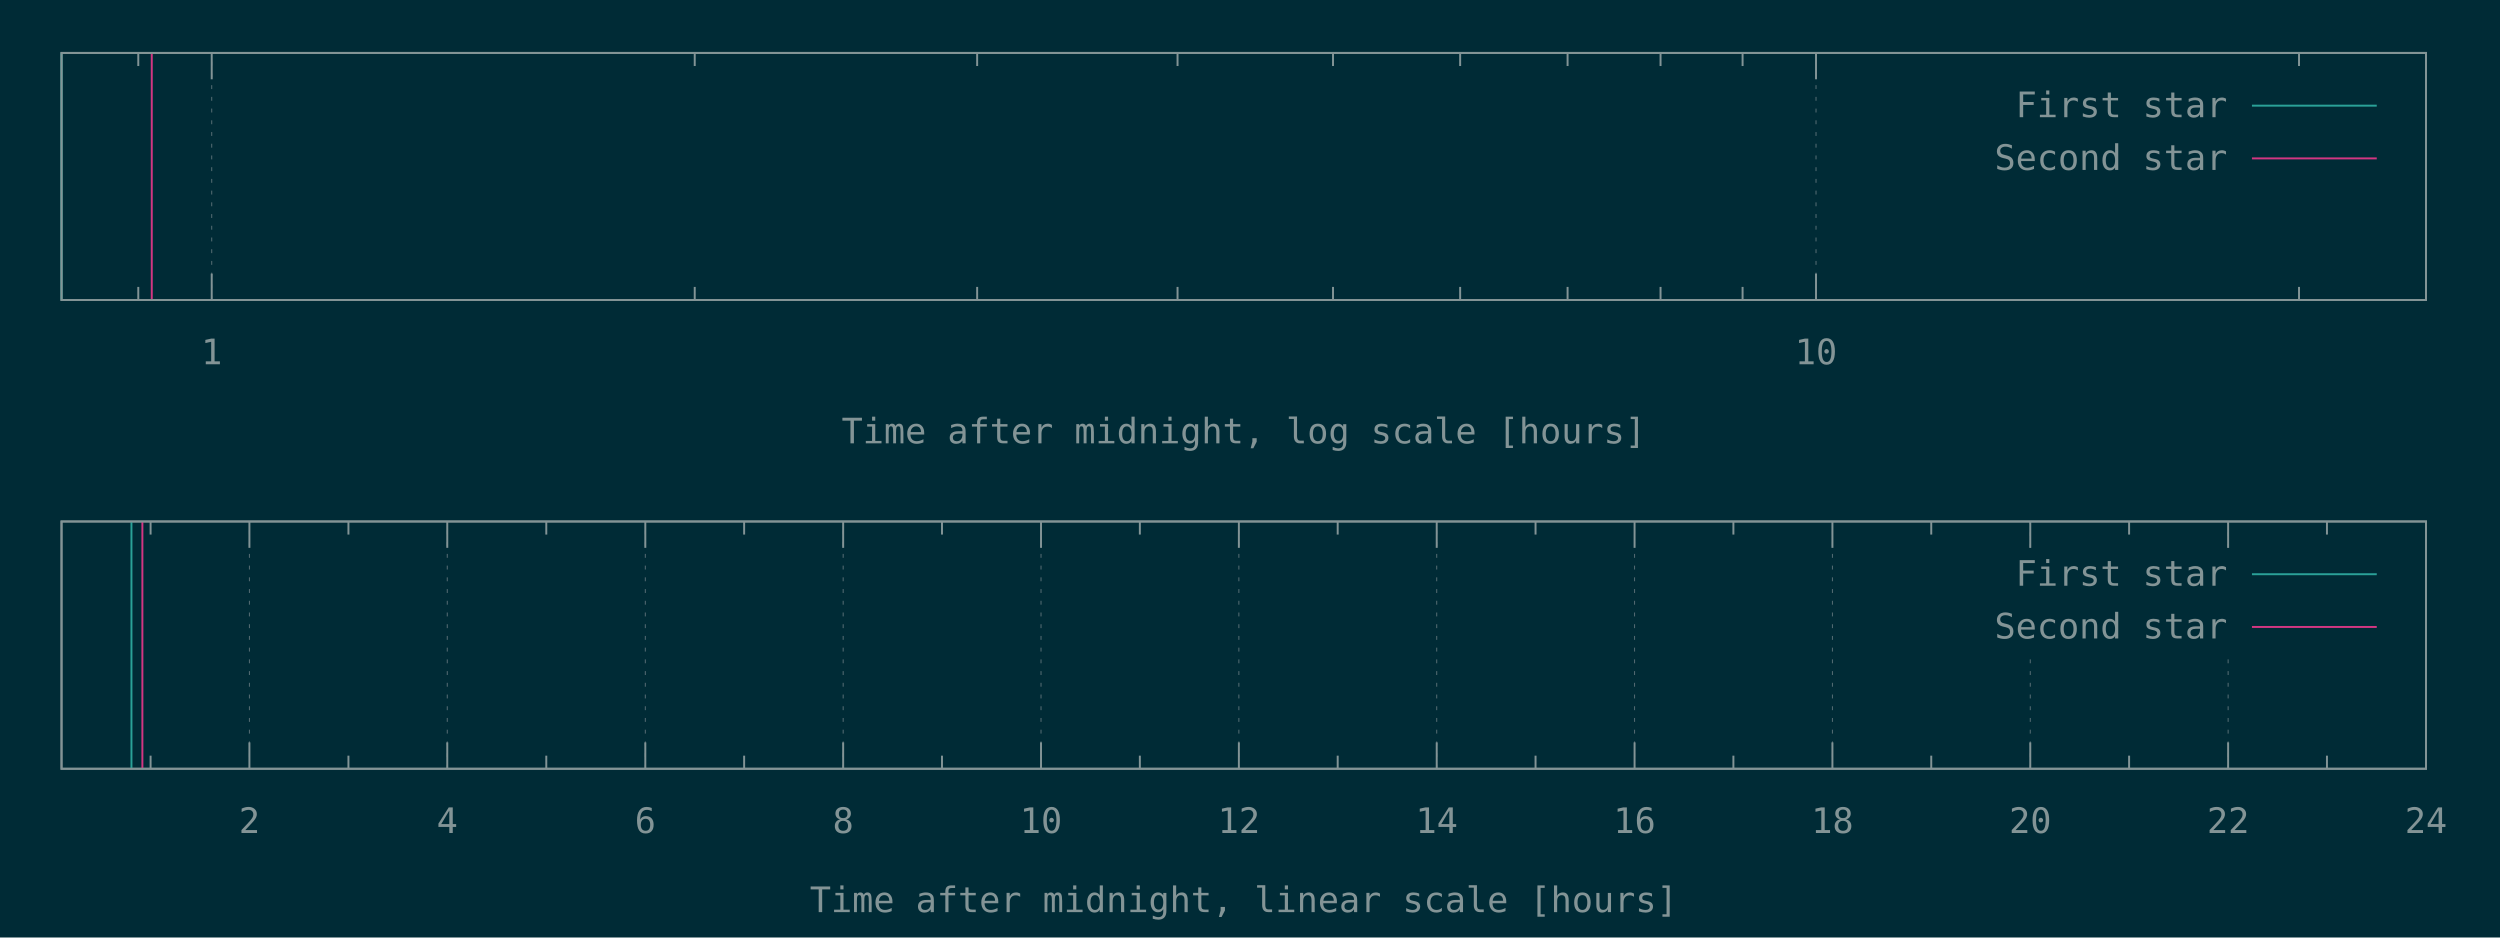
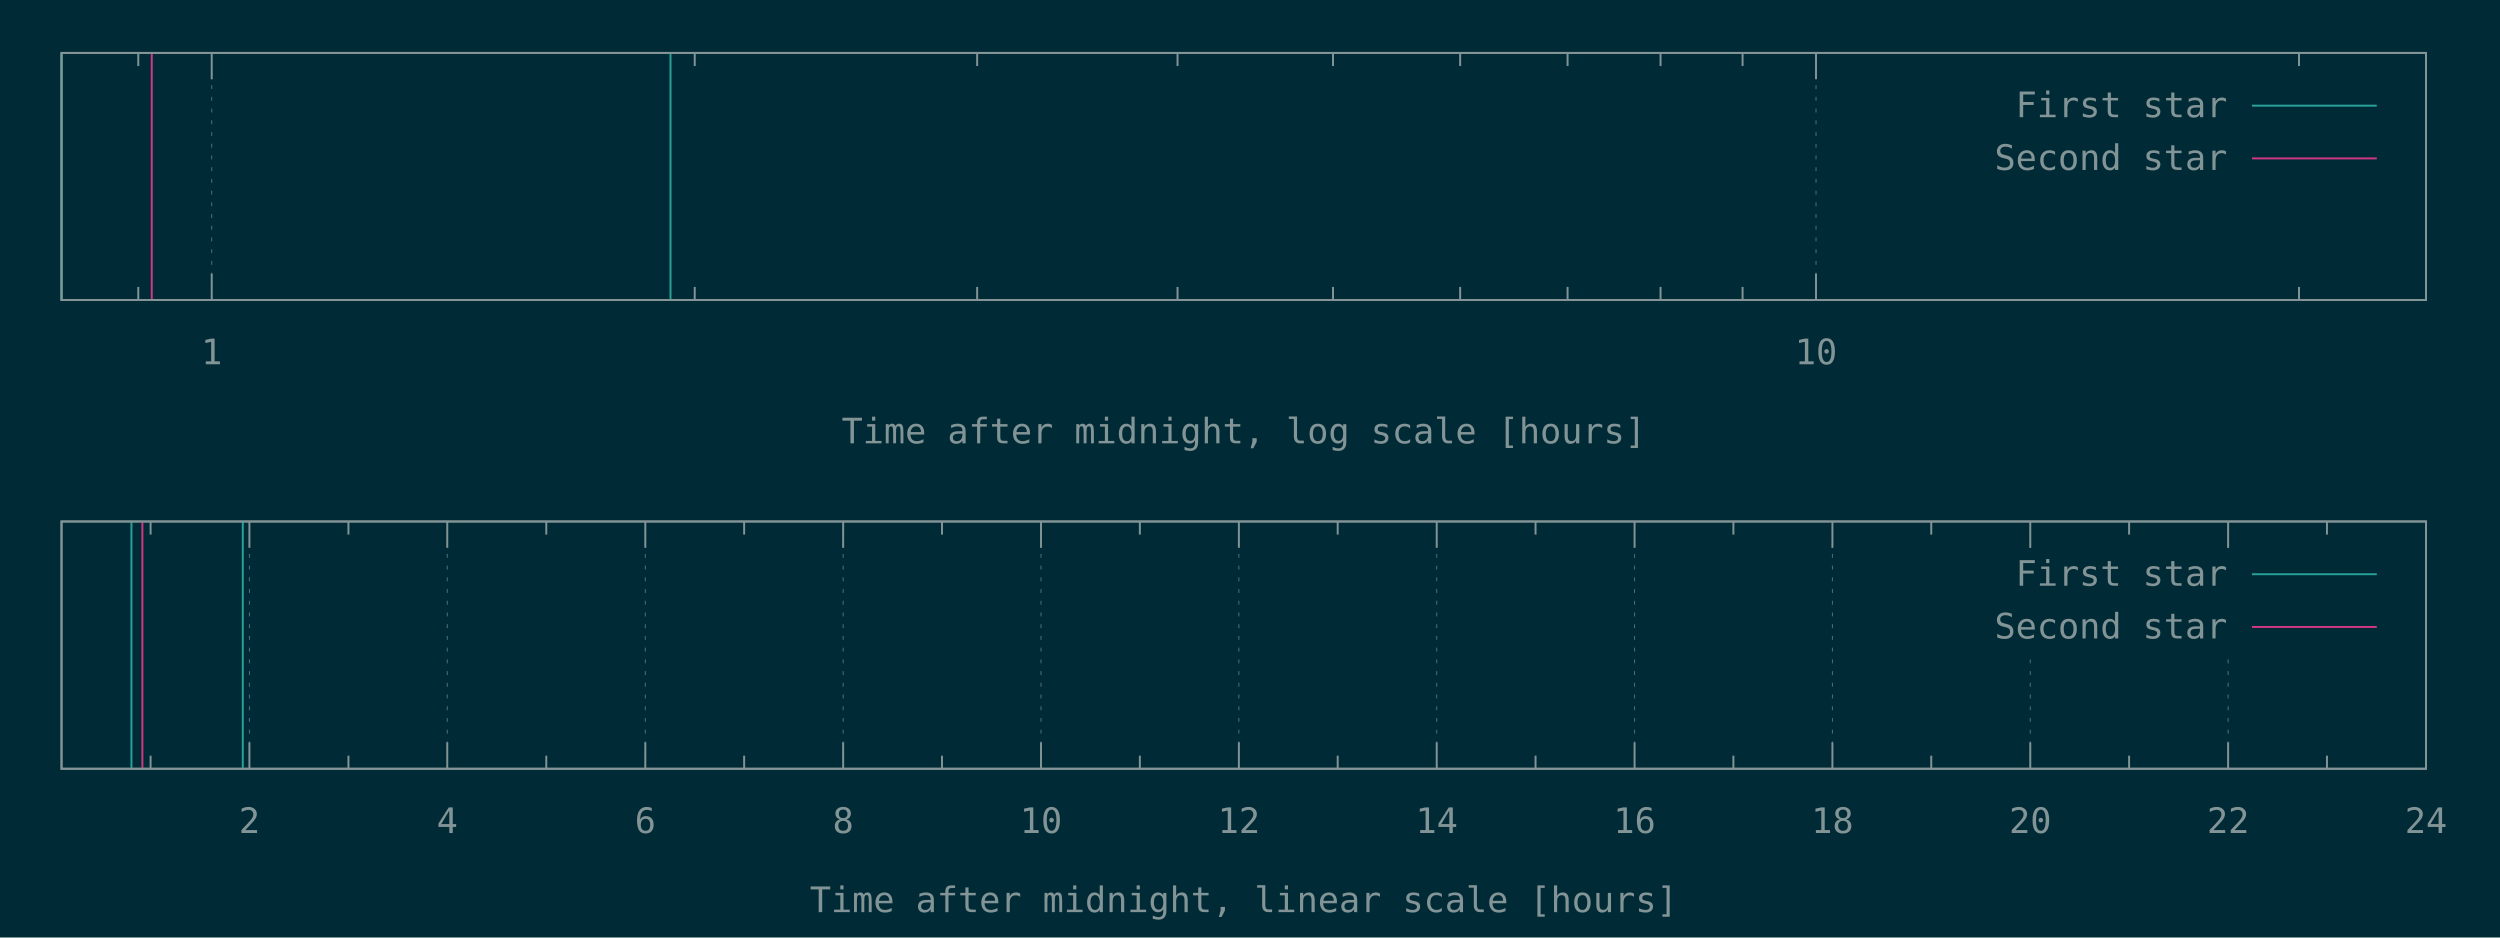
<svg xmlns="http://www.w3.org/2000/svg" xmlns:xlink="http://www.w3.org/1999/xlink" width="1280" height="480" viewBox="0 0 1280 480">
  <g id="gnuplot_canvas">
    <rect x="0" y="0" width="1280" height="480" fill="#002b36" />
    <defs>
      <circle id="gpDot" r="0.5" stroke-width="0.5" stroke="currentColor" />
      <path id="gpPt0" stroke-width="0.148" stroke="currentColor" d="M-1,0 h2 M0,-1 v2" />
      <path id="gpPt1" stroke-width="0.148" stroke="currentColor" d="M-1,-1 L1,1 M1,-1 L-1,1" />
      <path id="gpPt2" stroke-width="0.148" stroke="currentColor" d="M-1,0 L1,0 M0,-1 L0,1 M-1,-1 L1,1 M-1,1 L1,-1" />
      <rect id="gpPt3" stroke-width="0.148" stroke="currentColor" x="-1" y="-1" width="2" height="2" />
      <rect id="gpPt4" stroke-width="0.148" stroke="currentColor" fill="currentColor" x="-1" y="-1" width="2" height="2" />
      <circle id="gpPt5" stroke-width="0.148" stroke="currentColor" cx="0" cy="0" r="1" />
      <use xlink:href="#gpPt5" id="gpPt6" fill="currentColor" stroke="none" />
      <path id="gpPt7" stroke-width="0.148" stroke="currentColor" d="M0,-1.33 L-1.33,0.67 L1.33,0.67 z" />
      <use xlink:href="#gpPt7" id="gpPt8" fill="currentColor" stroke="none" />
      <use xlink:href="#gpPt7" id="gpPt9" stroke="currentColor" transform="rotate(180)" />
      <use xlink:href="#gpPt9" id="gpPt10" fill="currentColor" stroke="none" />
      <use xlink:href="#gpPt3" id="gpPt11" stroke="currentColor" transform="rotate(45)" />
      <use xlink:href="#gpPt11" id="gpPt12" fill="currentColor" stroke="none" />
      <path id="gpPt13" stroke-width="0.148" stroke="currentColor" d="M0,1.330 L1.265,0.411 L0.782,-1.067 L-0.782,-1.076 L-1.265,0.411 z" />
      <use xlink:href="#gpPt13" id="gpPt14" fill="currentColor" stroke="none" />
      <filter id="textbox" filterUnits="objectBoundingBox" x="0" y="0" height="1" width="1">
        <feFlood flood-color="#002B36" flood-opacity="1" result="bgnd" />
        <feComposite in="SourceGraphic" in2="bgnd" operator="atop" />
      </filter>
      <filter id="greybox" filterUnits="objectBoundingBox" x="0" y="0" height="1" width="1">
        <feFlood flood-color="lightgrey" flood-opacity="1" result="grey" />
        <feComposite in="SourceGraphic" in2="grey" operator="atop" />
      </filter>
    </defs>
    <g fill="none" color="#002B36" stroke="currentColor" stroke-width="1.00" stroke-linecap="butt" stroke-linejoin="miter">
</g>
    <g fill="none" color="black" stroke="currentColor" stroke-width="1.00" stroke-linecap="butt" stroke-linejoin="miter">
      <path stroke="rgb(131, 148, 150)" d="M70.8,153.6 L70.8,146.9 M70.8,27.1 L70.8,33.8  " />
    </g>
    <g fill="none" color="black" stroke="rgb(131, 148, 150)" stroke-width="0.50" stroke-linecap="butt" stroke-linejoin="miter">
</g>
    <g fill="none" color="gray" stroke="currentColor" stroke-width="0.50" stroke-linecap="butt" stroke-linejoin="miter">
      <path stroke="rgb( 88, 110, 117)" stroke-dasharray="2,4" class="gridline" d="M108.4,153.6 L108.4,27.1  " />
    </g>
    <g fill="none" color="gray" stroke="rgb( 88, 110, 117)" stroke-width="1.00" stroke-linecap="butt" stroke-linejoin="miter">
</g>
    <g fill="none" color="black" stroke="currentColor" stroke-width="1.00" stroke-linecap="butt" stroke-linejoin="miter">
      <path stroke="rgb(131, 148, 150)" d="M108.4,153.6 L108.4,140.1 M108.4,27.1 L108.4,40.6  " />
      <g transform="translate(108.4,186.5)" stroke="none" fill="rgb(131,148,150)" font-family="Inconsolata" font-size="18.00" text-anchor="middle">
        <text>
          <tspan font-family="Inconsolata"> 1</tspan>
        </text>
      </g>
    </g>
    <g fill="none" color="black" stroke="currentColor" stroke-width="1.00" stroke-linecap="butt" stroke-linejoin="miter">
      <path stroke="rgb(131, 148, 150)" d="M355.7,153.6 L355.7,146.9 M355.7,27.1 L355.7,33.8 M500.3,153.6 L500.3,146.9 M500.3,27.1 L500.3,33.8   M602.9,153.6 L602.9,146.9 M602.9,27.1 L602.9,33.8 M682.5,153.6 L682.5,146.9 M682.5,27.1 L682.5,33.8   M747.6,153.6 L747.6,146.9 M747.6,27.1 L747.6,33.8 M802.6,153.6 L802.6,146.9 M802.6,27.1 L802.6,33.8   M850.2,153.6 L850.2,146.9 M850.2,27.1 L850.2,33.8 M892.2,153.6 L892.2,146.9 M892.2,27.1 L892.2,33.8    " />
    </g>
    <g fill="none" color="black" stroke="rgb(131, 148, 150)" stroke-width="0.50" stroke-linecap="butt" stroke-linejoin="miter">
</g>
    <g fill="none" color="gray" stroke="currentColor" stroke-width="0.50" stroke-linecap="butt" stroke-linejoin="miter">
      <path stroke="rgb( 88, 110, 117)" stroke-dasharray="2,4" class="gridline" d="M929.8,153.6 L929.8,27.1  " />
    </g>
    <g fill="none" color="gray" stroke="rgb( 88, 110, 117)" stroke-width="1.00" stroke-linecap="butt" stroke-linejoin="miter">
</g>
    <g fill="none" color="black" stroke="currentColor" stroke-width="1.00" stroke-linecap="butt" stroke-linejoin="miter">
      <path stroke="rgb(131, 148, 150)" d="M929.8,153.6 L929.8,140.1 M929.8,27.1 L929.8,40.6  " />
      <g transform="translate(929.8,186.5)" stroke="none" fill="rgb(131,148,150)" font-family="Inconsolata" font-size="18.00" text-anchor="middle">
        <text>
          <tspan font-family="Inconsolata"> 10</tspan>
        </text>
      </g>
    </g>
    <g fill="none" color="black" stroke="currentColor" stroke-width="1.00" stroke-linecap="butt" stroke-linejoin="miter">
      <path stroke="rgb(131, 148, 150)" d="M1177.1,153.6 L1177.1,146.9 M1177.1,27.1 L1177.1,33.8  " />
    </g>
    <g fill="none" color="black" stroke="currentColor" stroke-width="1.00" stroke-linecap="butt" stroke-linejoin="miter">
      <path stroke="rgb(131, 148, 150)" d="M31.5,27.1 L31.5,153.6 L1242.1,153.6 L1242.1,27.1 L31.5,27.1 Z  " />
    </g>
    <g fill="none" color="black" stroke="currentColor" stroke-width="1.00" stroke-linecap="butt" stroke-linejoin="miter">
      <g transform="translate(636.8,227.0)" stroke="none" fill="rgb(131,148,150)" font-family="Inconsolata" font-size="18.00" text-anchor="middle">
        <text>
          <tspan font-family="Inconsolata">Time after midnight, log scale [hours]</tspan>
        </text>
      </g>
    </g>
    <g fill="none" color="black" stroke="currentColor" stroke-width="1.00" stroke-linecap="butt" stroke-linejoin="miter">
</g>
    <g id="gnuplot_plot_1a">
      <g fill="none" color="black" stroke="currentColor" stroke-width="1.00" stroke-linecap="butt" stroke-linejoin="miter">
-         <path stroke="rgb( 42, 161, 152)" d="M31.5,153.6 L31.5,27.1  " />
+         <path stroke="rgb( 42, 161, 152)" d="M31.5,153.6 L31.5,27.1 M343.3,153.6 L343.3,27.1  " />
      </g>
    </g>
    <g id="gnuplot_plot_2a">
      <g fill="none" color="black" stroke="currentColor" stroke-width="1.00" stroke-linecap="butt" stroke-linejoin="miter">
        <path stroke="rgb(211,  54, 130)" d="M77.7,153.6 L77.7,27.1  " />
      </g>
    </g>
    <g stroke="none" shape-rendering="crispEdges">
      <polygon fill="#002B36" points="1001.8,94.6 1229.5,94.6 1229.5,40.6 1001.8,40.6 " />
    </g>
    <g id="gnuplot_plot_1a">
      <g fill="none" color="black" stroke="currentColor" stroke-width="1.00" stroke-linecap="butt" stroke-linejoin="miter">
        <g transform="translate(1140.4,60.0)" stroke="none" fill="rgb(131,148,150)" font-family="Inconsolata" font-size="18.00" text-anchor="end">
          <text>
            <tspan font-family="Inconsolata">First star</tspan>
          </text>
        </g>
      </g>
      <g fill="none" color="black" stroke="currentColor" stroke-width="1.00" stroke-linecap="butt" stroke-linejoin="miter">
        <path stroke="rgb( 42, 161, 152)" d="M1153.0,54.1 L1216.9,54.1  " />
      </g>
    </g>
    <g id="gnuplot_plot_2a">
      <g fill="none" color="black" stroke="currentColor" stroke-width="1.00" stroke-linecap="butt" stroke-linejoin="miter">
        <g transform="translate(1140.4,87.0)" stroke="none" fill="rgb(131,148,150)" font-family="Inconsolata" font-size="18.00" text-anchor="end">
          <text>
            <tspan font-family="Inconsolata">Second star</tspan>
          </text>
        </g>
      </g>
      <g fill="none" color="black" stroke="currentColor" stroke-width="1.00" stroke-linecap="butt" stroke-linejoin="miter">
        <path stroke="rgb(211,  54, 130)" d="M1153.0,81.1 L1216.9,81.1  " />
      </g>
    </g>
    <g fill="none" color="#002B36" stroke="rgb(211,  54, 130)" stroke-width="2.00" stroke-linecap="butt" stroke-linejoin="miter">
</g>
    <g fill="none" color="black" stroke="currentColor" stroke-width="2.00" stroke-linecap="butt" stroke-linejoin="miter">
</g>
    <g fill="none" color="black" stroke="black" stroke-width="1.00" stroke-linecap="butt" stroke-linejoin="miter">
</g>
    <g fill="none" color="black" stroke="currentColor" stroke-width="1.00" stroke-linecap="butt" stroke-linejoin="miter">
      <path stroke="rgb(131, 148, 150)" d="M31.5,27.1 L31.5,153.6 L1242.1,153.6 L1242.1,27.1 L31.5,27.1 Z  " />
    </g>
    <g fill="none" color="black" stroke="currentColor" stroke-width="1.00" stroke-linecap="butt" stroke-linejoin="miter">
</g>
    <g fill="none" color="black" stroke="currentColor" stroke-width="1.00" stroke-linecap="butt" stroke-linejoin="miter">
      <path stroke="rgb(131, 148, 150)" d="M77.1,393.6 L77.1,386.9 M77.1,267.0 L77.1,273.7  " />
    </g>
    <g fill="none" color="black" stroke="rgb(131, 148, 150)" stroke-width="0.50" stroke-linecap="butt" stroke-linejoin="miter">
</g>
    <g fill="none" color="gray" stroke="currentColor" stroke-width="0.50" stroke-linecap="butt" stroke-linejoin="miter">
      <path stroke="rgb( 88, 110, 117)" stroke-dasharray="2,4" class="gridline" d="M127.7,393.6 L127.7,267.0  " />
    </g>
    <g fill="none" color="gray" stroke="rgb( 88, 110, 117)" stroke-width="1.00" stroke-linecap="butt" stroke-linejoin="miter">
</g>
    <g fill="none" color="black" stroke="currentColor" stroke-width="1.00" stroke-linecap="butt" stroke-linejoin="miter">
      <path stroke="rgb(131, 148, 150)" d="M127.7,393.6 L127.7,380.1 M127.7,267.0 L127.7,280.5  " />
      <g transform="translate(127.7,426.5)" stroke="none" fill="rgb(131,148,150)" font-family="Inconsolata" font-size="18.00" text-anchor="middle">
        <text>
          <tspan font-family="Inconsolata"> 2</tspan>
        </text>
      </g>
    </g>
    <g fill="none" color="black" stroke="currentColor" stroke-width="1.00" stroke-linecap="butt" stroke-linejoin="miter">
      <path stroke="rgb(131, 148, 150)" d="M178.4,393.6 L178.4,386.9 M178.4,267.0 L178.4,273.7  " />
    </g>
    <g fill="none" color="black" stroke="rgb(131, 148, 150)" stroke-width="0.50" stroke-linecap="butt" stroke-linejoin="miter">
</g>
    <g fill="none" color="gray" stroke="currentColor" stroke-width="0.50" stroke-linecap="butt" stroke-linejoin="miter">
      <path stroke="rgb( 88, 110, 117)" stroke-dasharray="2,4" class="gridline" d="M229.0,393.6 L229.0,267.0  " />
    </g>
    <g fill="none" color="gray" stroke="rgb( 88, 110, 117)" stroke-width="1.00" stroke-linecap="butt" stroke-linejoin="miter">
</g>
    <g fill="none" color="black" stroke="currentColor" stroke-width="1.00" stroke-linecap="butt" stroke-linejoin="miter">
      <path stroke="rgb(131, 148, 150)" d="M229.0,393.6 L229.0,380.1 M229.0,267.0 L229.0,280.5  " />
      <g transform="translate(229.0,426.5)" stroke="none" fill="rgb(131,148,150)" font-family="Inconsolata" font-size="18.00" text-anchor="middle">
        <text>
          <tspan font-family="Inconsolata"> 4</tspan>
        </text>
      </g>
    </g>
    <g fill="none" color="black" stroke="currentColor" stroke-width="1.00" stroke-linecap="butt" stroke-linejoin="miter">
      <path stroke="rgb(131, 148, 150)" d="M279.7,393.6 L279.7,386.9 M279.7,267.0 L279.7,273.7  " />
    </g>
    <g fill="none" color="black" stroke="rgb(131, 148, 150)" stroke-width="0.50" stroke-linecap="butt" stroke-linejoin="miter">
</g>
    <g fill="none" color="gray" stroke="currentColor" stroke-width="0.50" stroke-linecap="butt" stroke-linejoin="miter">
      <path stroke="rgb( 88, 110, 117)" stroke-dasharray="2,4" class="gridline" d="M330.4,393.6 L330.4,267.0  " />
    </g>
    <g fill="none" color="gray" stroke="rgb( 88, 110, 117)" stroke-width="1.00" stroke-linecap="butt" stroke-linejoin="miter">
</g>
    <g fill="none" color="black" stroke="currentColor" stroke-width="1.00" stroke-linecap="butt" stroke-linejoin="miter">
      <path stroke="rgb(131, 148, 150)" d="M330.4,393.6 L330.4,380.1 M330.4,267.0 L330.4,280.5  " />
      <g transform="translate(330.4,426.5)" stroke="none" fill="rgb(131,148,150)" font-family="Inconsolata" font-size="18.00" text-anchor="middle">
        <text>
          <tspan font-family="Inconsolata"> 6</tspan>
        </text>
      </g>
    </g>
    <g fill="none" color="black" stroke="currentColor" stroke-width="1.00" stroke-linecap="butt" stroke-linejoin="miter">
      <path stroke="rgb(131, 148, 150)" d="M381.0,393.6 L381.0,386.9 M381.0,267.0 L381.0,273.7  " />
    </g>
    <g fill="none" color="black" stroke="rgb(131, 148, 150)" stroke-width="0.50" stroke-linecap="butt" stroke-linejoin="miter">
</g>
    <g fill="none" color="gray" stroke="currentColor" stroke-width="0.50" stroke-linecap="butt" stroke-linejoin="miter">
      <path stroke="rgb( 88, 110, 117)" stroke-dasharray="2,4" class="gridline" d="M431.7,393.6 L431.7,267.0  " />
    </g>
    <g fill="none" color="gray" stroke="rgb( 88, 110, 117)" stroke-width="1.00" stroke-linecap="butt" stroke-linejoin="miter">
</g>
    <g fill="none" color="black" stroke="currentColor" stroke-width="1.00" stroke-linecap="butt" stroke-linejoin="miter">
      <path stroke="rgb(131, 148, 150)" d="M431.7,393.6 L431.7,380.1 M431.7,267.0 L431.7,280.5  " />
      <g transform="translate(431.7,426.5)" stroke="none" fill="rgb(131,148,150)" font-family="Inconsolata" font-size="18.00" text-anchor="middle">
        <text>
          <tspan font-family="Inconsolata"> 8</tspan>
        </text>
      </g>
    </g>
    <g fill="none" color="black" stroke="currentColor" stroke-width="1.00" stroke-linecap="butt" stroke-linejoin="miter">
      <path stroke="rgb(131, 148, 150)" d="M482.3,393.6 L482.3,386.9 M482.3,267.0 L482.3,273.7  " />
    </g>
    <g fill="none" color="black" stroke="rgb(131, 148, 150)" stroke-width="0.50" stroke-linecap="butt" stroke-linejoin="miter">
</g>
    <g fill="none" color="gray" stroke="currentColor" stroke-width="0.50" stroke-linecap="butt" stroke-linejoin="miter">
      <path stroke="rgb( 88, 110, 117)" stroke-dasharray="2,4" class="gridline" d="M533.0,393.6 L533.0,267.0  " />
    </g>
    <g fill="none" color="gray" stroke="rgb( 88, 110, 117)" stroke-width="1.00" stroke-linecap="butt" stroke-linejoin="miter">
</g>
    <g fill="none" color="black" stroke="currentColor" stroke-width="1.00" stroke-linecap="butt" stroke-linejoin="miter">
      <path stroke="rgb(131, 148, 150)" d="M533.0,393.6 L533.0,380.1 M533.0,267.0 L533.0,280.5  " />
      <g transform="translate(533.0,426.5)" stroke="none" fill="rgb(131,148,150)" font-family="Inconsolata" font-size="18.00" text-anchor="middle">
        <text>
          <tspan font-family="Inconsolata"> 10</tspan>
        </text>
      </g>
    </g>
    <g fill="none" color="black" stroke="currentColor" stroke-width="1.00" stroke-linecap="butt" stroke-linejoin="miter">
      <path stroke="rgb(131, 148, 150)" d="M583.6,393.6 L583.6,386.9 M583.6,267.0 L583.6,273.7  " />
    </g>
    <g fill="none" color="black" stroke="rgb(131, 148, 150)" stroke-width="0.50" stroke-linecap="butt" stroke-linejoin="miter">
</g>
    <g fill="none" color="gray" stroke="currentColor" stroke-width="0.50" stroke-linecap="butt" stroke-linejoin="miter">
      <path stroke="rgb( 88, 110, 117)" stroke-dasharray="2,4" class="gridline" d="M634.3,393.6 L634.3,267.0  " />
    </g>
    <g fill="none" color="gray" stroke="rgb( 88, 110, 117)" stroke-width="1.00" stroke-linecap="butt" stroke-linejoin="miter">
</g>
    <g fill="none" color="black" stroke="currentColor" stroke-width="1.00" stroke-linecap="butt" stroke-linejoin="miter">
      <path stroke="rgb(131, 148, 150)" d="M634.3,393.6 L634.3,380.1 M634.3,267.0 L634.3,280.5  " />
      <g transform="translate(634.3,426.5)" stroke="none" fill="rgb(131,148,150)" font-family="Inconsolata" font-size="18.00" text-anchor="middle">
        <text>
          <tspan font-family="Inconsolata"> 12</tspan>
        </text>
      </g>
    </g>
    <g fill="none" color="black" stroke="currentColor" stroke-width="1.00" stroke-linecap="butt" stroke-linejoin="miter">
      <path stroke="rgb(131, 148, 150)" d="M684.9,393.6 L684.9,386.9 M684.9,267.0 L684.9,273.7  " />
    </g>
    <g fill="none" color="black" stroke="rgb(131, 148, 150)" stroke-width="0.50" stroke-linecap="butt" stroke-linejoin="miter">
</g>
    <g fill="none" color="gray" stroke="currentColor" stroke-width="0.50" stroke-linecap="butt" stroke-linejoin="miter">
      <path stroke="rgb( 88, 110, 117)" stroke-dasharray="2,4" class="gridline" d="M735.6,393.6 L735.6,267.0  " />
    </g>
    <g fill="none" color="gray" stroke="rgb( 88, 110, 117)" stroke-width="1.00" stroke-linecap="butt" stroke-linejoin="miter">
</g>
    <g fill="none" color="black" stroke="currentColor" stroke-width="1.00" stroke-linecap="butt" stroke-linejoin="miter">
      <path stroke="rgb(131, 148, 150)" d="M735.6,393.6 L735.6,380.1 M735.6,267.0 L735.6,280.5  " />
      <g transform="translate(735.6,426.5)" stroke="none" fill="rgb(131,148,150)" font-family="Inconsolata" font-size="18.00" text-anchor="middle">
        <text>
          <tspan font-family="Inconsolata"> 14</tspan>
        </text>
      </g>
    </g>
    <g fill="none" color="black" stroke="currentColor" stroke-width="1.00" stroke-linecap="butt" stroke-linejoin="miter">
      <path stroke="rgb(131, 148, 150)" d="M786.2,393.6 L786.2,386.9 M786.2,267.0 L786.2,273.7  " />
    </g>
    <g fill="none" color="black" stroke="rgb(131, 148, 150)" stroke-width="0.50" stroke-linecap="butt" stroke-linejoin="miter">
</g>
    <g fill="none" color="gray" stroke="currentColor" stroke-width="0.50" stroke-linecap="butt" stroke-linejoin="miter">
      <path stroke="rgb( 88, 110, 117)" stroke-dasharray="2,4" class="gridline" d="M836.9,393.6 L836.9,267.0  " />
    </g>
    <g fill="none" color="gray" stroke="rgb( 88, 110, 117)" stroke-width="1.00" stroke-linecap="butt" stroke-linejoin="miter">
</g>
    <g fill="none" color="black" stroke="currentColor" stroke-width="1.00" stroke-linecap="butt" stroke-linejoin="miter">
      <path stroke="rgb(131, 148, 150)" d="M836.9,393.6 L836.9,380.1 M836.9,267.0 L836.9,280.5  " />
      <g transform="translate(836.9,426.5)" stroke="none" fill="rgb(131,148,150)" font-family="Inconsolata" font-size="18.00" text-anchor="middle">
        <text>
          <tspan font-family="Inconsolata"> 16</tspan>
        </text>
      </g>
    </g>
    <g fill="none" color="black" stroke="currentColor" stroke-width="1.00" stroke-linecap="butt" stroke-linejoin="miter">
      <path stroke="rgb(131, 148, 150)" d="M887.5,393.6 L887.5,386.9 M887.5,267.0 L887.5,273.7  " />
    </g>
    <g fill="none" color="black" stroke="rgb(131, 148, 150)" stroke-width="0.50" stroke-linecap="butt" stroke-linejoin="miter">
</g>
    <g fill="none" color="gray" stroke="currentColor" stroke-width="0.50" stroke-linecap="butt" stroke-linejoin="miter">
      <path stroke="rgb( 88, 110, 117)" stroke-dasharray="2,4" class="gridline" d="M938.2,393.6 L938.2,267.0  " />
    </g>
    <g fill="none" color="gray" stroke="rgb( 88, 110, 117)" stroke-width="1.00" stroke-linecap="butt" stroke-linejoin="miter">
</g>
    <g fill="none" color="black" stroke="currentColor" stroke-width="1.00" stroke-linecap="butt" stroke-linejoin="miter">
      <path stroke="rgb(131, 148, 150)" d="M938.2,393.6 L938.2,380.1 M938.2,267.0 L938.2,280.5  " />
      <g transform="translate(938.2,426.5)" stroke="none" fill="rgb(131,148,150)" font-family="Inconsolata" font-size="18.00" text-anchor="middle">
        <text>
          <tspan font-family="Inconsolata"> 18</tspan>
        </text>
      </g>
    </g>
    <g fill="none" color="black" stroke="currentColor" stroke-width="1.00" stroke-linecap="butt" stroke-linejoin="miter">
      <path stroke="rgb(131, 148, 150)" d="M988.8,393.6 L988.8,386.9 M988.8,267.0 L988.8,273.7  " />
    </g>
    <g fill="none" color="black" stroke="rgb(131, 148, 150)" stroke-width="0.50" stroke-linecap="butt" stroke-linejoin="miter">
</g>
    <g fill="none" color="gray" stroke="currentColor" stroke-width="0.50" stroke-linecap="butt" stroke-linejoin="miter">
      <path stroke="rgb( 88, 110, 117)" stroke-dasharray="2,4" class="gridline" d="M1039.5,393.6 L1039.5,334.5 M1039.5,280.5 L1039.5,267.0  " />
    </g>
    <g fill="none" color="gray" stroke="rgb( 88, 110, 117)" stroke-width="1.00" stroke-linecap="butt" stroke-linejoin="miter">
</g>
    <g fill="none" color="black" stroke="currentColor" stroke-width="1.00" stroke-linecap="butt" stroke-linejoin="miter">
      <path stroke="rgb(131, 148, 150)" d="M1039.5,393.6 L1039.5,380.1 M1039.5,267.0 L1039.5,280.5  " />
      <g transform="translate(1039.5,426.5)" stroke="none" fill="rgb(131,148,150)" font-family="Inconsolata" font-size="18.00" text-anchor="middle">
        <text>
          <tspan font-family="Inconsolata"> 20</tspan>
        </text>
      </g>
    </g>
    <g fill="none" color="black" stroke="currentColor" stroke-width="1.00" stroke-linecap="butt" stroke-linejoin="miter">
      <path stroke="rgb(131, 148, 150)" d="M1090.1,393.6 L1090.1,386.9 M1090.1,267.0 L1090.1,273.7  " />
    </g>
    <g fill="none" color="black" stroke="rgb(131, 148, 150)" stroke-width="0.50" stroke-linecap="butt" stroke-linejoin="miter">
</g>
    <g fill="none" color="gray" stroke="currentColor" stroke-width="0.50" stroke-linecap="butt" stroke-linejoin="miter">
      <path stroke="rgb( 88, 110, 117)" stroke-dasharray="2,4" class="gridline" d="M1140.8,393.6 L1140.8,334.5 M1140.8,280.5 L1140.8,267.0  " />
    </g>
    <g fill="none" color="gray" stroke="rgb( 88, 110, 117)" stroke-width="1.00" stroke-linecap="butt" stroke-linejoin="miter">
</g>
    <g fill="none" color="black" stroke="currentColor" stroke-width="1.00" stroke-linecap="butt" stroke-linejoin="miter">
      <path stroke="rgb(131, 148, 150)" d="M1140.8,393.6 L1140.8,380.1 M1140.8,267.0 L1140.8,280.5  " />
      <g transform="translate(1140.8,426.5)" stroke="none" fill="rgb(131,148,150)" font-family="Inconsolata" font-size="18.00" text-anchor="middle">
        <text>
          <tspan font-family="Inconsolata"> 22</tspan>
        </text>
      </g>
    </g>
    <g fill="none" color="black" stroke="currentColor" stroke-width="1.00" stroke-linecap="butt" stroke-linejoin="miter">
      <path stroke="rgb(131, 148, 150)" d="M1191.4,393.6 L1191.4,386.9 M1191.4,267.0 L1191.4,273.7  " />
    </g>
    <g fill="none" color="black" stroke="rgb(131, 148, 150)" stroke-width="0.50" stroke-linecap="butt" stroke-linejoin="miter">
</g>
    <g fill="none" color="gray" stroke="currentColor" stroke-width="0.50" stroke-linecap="butt" stroke-linejoin="miter">
      <path stroke="rgb( 88, 110, 117)" stroke-dasharray="2,4" class="gridline" d="M1242.1,393.6 L1242.1,267.0  " />
    </g>
    <g fill="none" color="gray" stroke="rgb( 88, 110, 117)" stroke-width="1.00" stroke-linecap="butt" stroke-linejoin="miter">
</g>
    <g fill="none" color="black" stroke="currentColor" stroke-width="1.00" stroke-linecap="butt" stroke-linejoin="miter">
      <path stroke="rgb(131, 148, 150)" d="M1242.1,393.6 L1242.1,380.1 M1242.1,267.0 L1242.1,280.5  " />
      <g transform="translate(1242.1,426.5)" stroke="none" fill="rgb(131,148,150)" font-family="Inconsolata" font-size="18.00" text-anchor="middle">
        <text>
          <tspan font-family="Inconsolata"> 24</tspan>
        </text>
      </g>
    </g>
    <g fill="none" color="black" stroke="currentColor" stroke-width="1.00" stroke-linecap="butt" stroke-linejoin="miter">
</g>
    <g fill="none" color="black" stroke="currentColor" stroke-width="1.00" stroke-linecap="butt" stroke-linejoin="miter">
      <path stroke="rgb(131, 148, 150)" d="M31.5,267.0 L31.5,393.6 L1242.1,393.6 L1242.1,267.0 L31.5,267.0 Z  " />
    </g>
    <g fill="none" color="black" stroke="currentColor" stroke-width="1.00" stroke-linecap="butt" stroke-linejoin="miter">
      <g transform="translate(636.8,467.0)" stroke="none" fill="rgb(131,148,150)" font-family="Inconsolata" font-size="18.00" text-anchor="middle">
        <text>
          <tspan font-family="Inconsolata">Time after midnight, linear scale [hours]</tspan>
        </text>
      </g>
    </g>
    <g fill="none" color="black" stroke="currentColor" stroke-width="1.00" stroke-linecap="butt" stroke-linejoin="miter">
</g>
    <g id="gnuplot_plot_1b">
      <g fill="none" color="black" stroke="currentColor" stroke-width="1.00" stroke-linecap="butt" stroke-linejoin="miter">
-         <path stroke="rgb( 42, 161, 152)" d="M67.3,393.6 L67.3,267.0  " />
+         <path stroke="rgb( 42, 161, 152)" d="M67.3,393.6 L67.3,267.0 M124.3,393.6 L124.3,267.0  " />
      </g>
    </g>
    <g id="gnuplot_plot_2b">
      <g fill="none" color="black" stroke="currentColor" stroke-width="1.00" stroke-linecap="butt" stroke-linejoin="miter">
        <path stroke="rgb(211,  54, 130)" d="M72.9,393.6 L72.9,267.0  " />
      </g>
    </g>
    <g stroke="none" shape-rendering="crispEdges">
      <polygon fill="#002B36" points="1001.8,334.5 1229.5,334.5 1229.5,280.5 1001.8,280.5 " />
    </g>
    <g id="gnuplot_plot_1b">
      <g fill="none" color="black" stroke="currentColor" stroke-width="1.00" stroke-linecap="butt" stroke-linejoin="miter">
        <g transform="translate(1140.4,299.9)" stroke="none" fill="rgb(131,148,150)" font-family="Inconsolata" font-size="18.00" text-anchor="end">
          <text>
            <tspan font-family="Inconsolata">First star</tspan>
          </text>
        </g>
      </g>
      <g fill="none" color="black" stroke="currentColor" stroke-width="1.00" stroke-linecap="butt" stroke-linejoin="miter">
        <path stroke="rgb( 42, 161, 152)" d="M1153.0,294.0 L1216.9,294.0  " />
      </g>
    </g>
    <g id="gnuplot_plot_2b">
      <g fill="none" color="black" stroke="currentColor" stroke-width="1.00" stroke-linecap="butt" stroke-linejoin="miter">
        <g transform="translate(1140.4,326.9)" stroke="none" fill="rgb(131,148,150)" font-family="Inconsolata" font-size="18.00" text-anchor="end">
          <text>
            <tspan font-family="Inconsolata">Second star</tspan>
          </text>
        </g>
      </g>
      <g fill="none" color="black" stroke="currentColor" stroke-width="1.00" stroke-linecap="butt" stroke-linejoin="miter">
        <path stroke="rgb(211,  54, 130)" d="M1153.0,321.0 L1216.9,321.0  " />
      </g>
    </g>
    <g fill="none" color="#002B36" stroke="rgb(211,  54, 130)" stroke-width="2.00" stroke-linecap="butt" stroke-linejoin="miter">
</g>
    <g fill="none" color="black" stroke="currentColor" stroke-width="2.00" stroke-linecap="butt" stroke-linejoin="miter">
</g>
    <g fill="none" color="black" stroke="black" stroke-width="1.00" stroke-linecap="butt" stroke-linejoin="miter">
</g>
    <g fill="none" color="black" stroke="currentColor" stroke-width="1.00" stroke-linecap="butt" stroke-linejoin="miter">
      <path stroke="rgb(131, 148, 150)" d="M31.5,267.0 L31.5,393.6 L1242.1,393.6 L1242.1,267.0 L31.5,267.0 Z  " />
    </g>
    <g fill="none" color="black" stroke="currentColor" stroke-width="1.00" stroke-linecap="butt" stroke-linejoin="miter">
</g>
  </g>
</svg>
